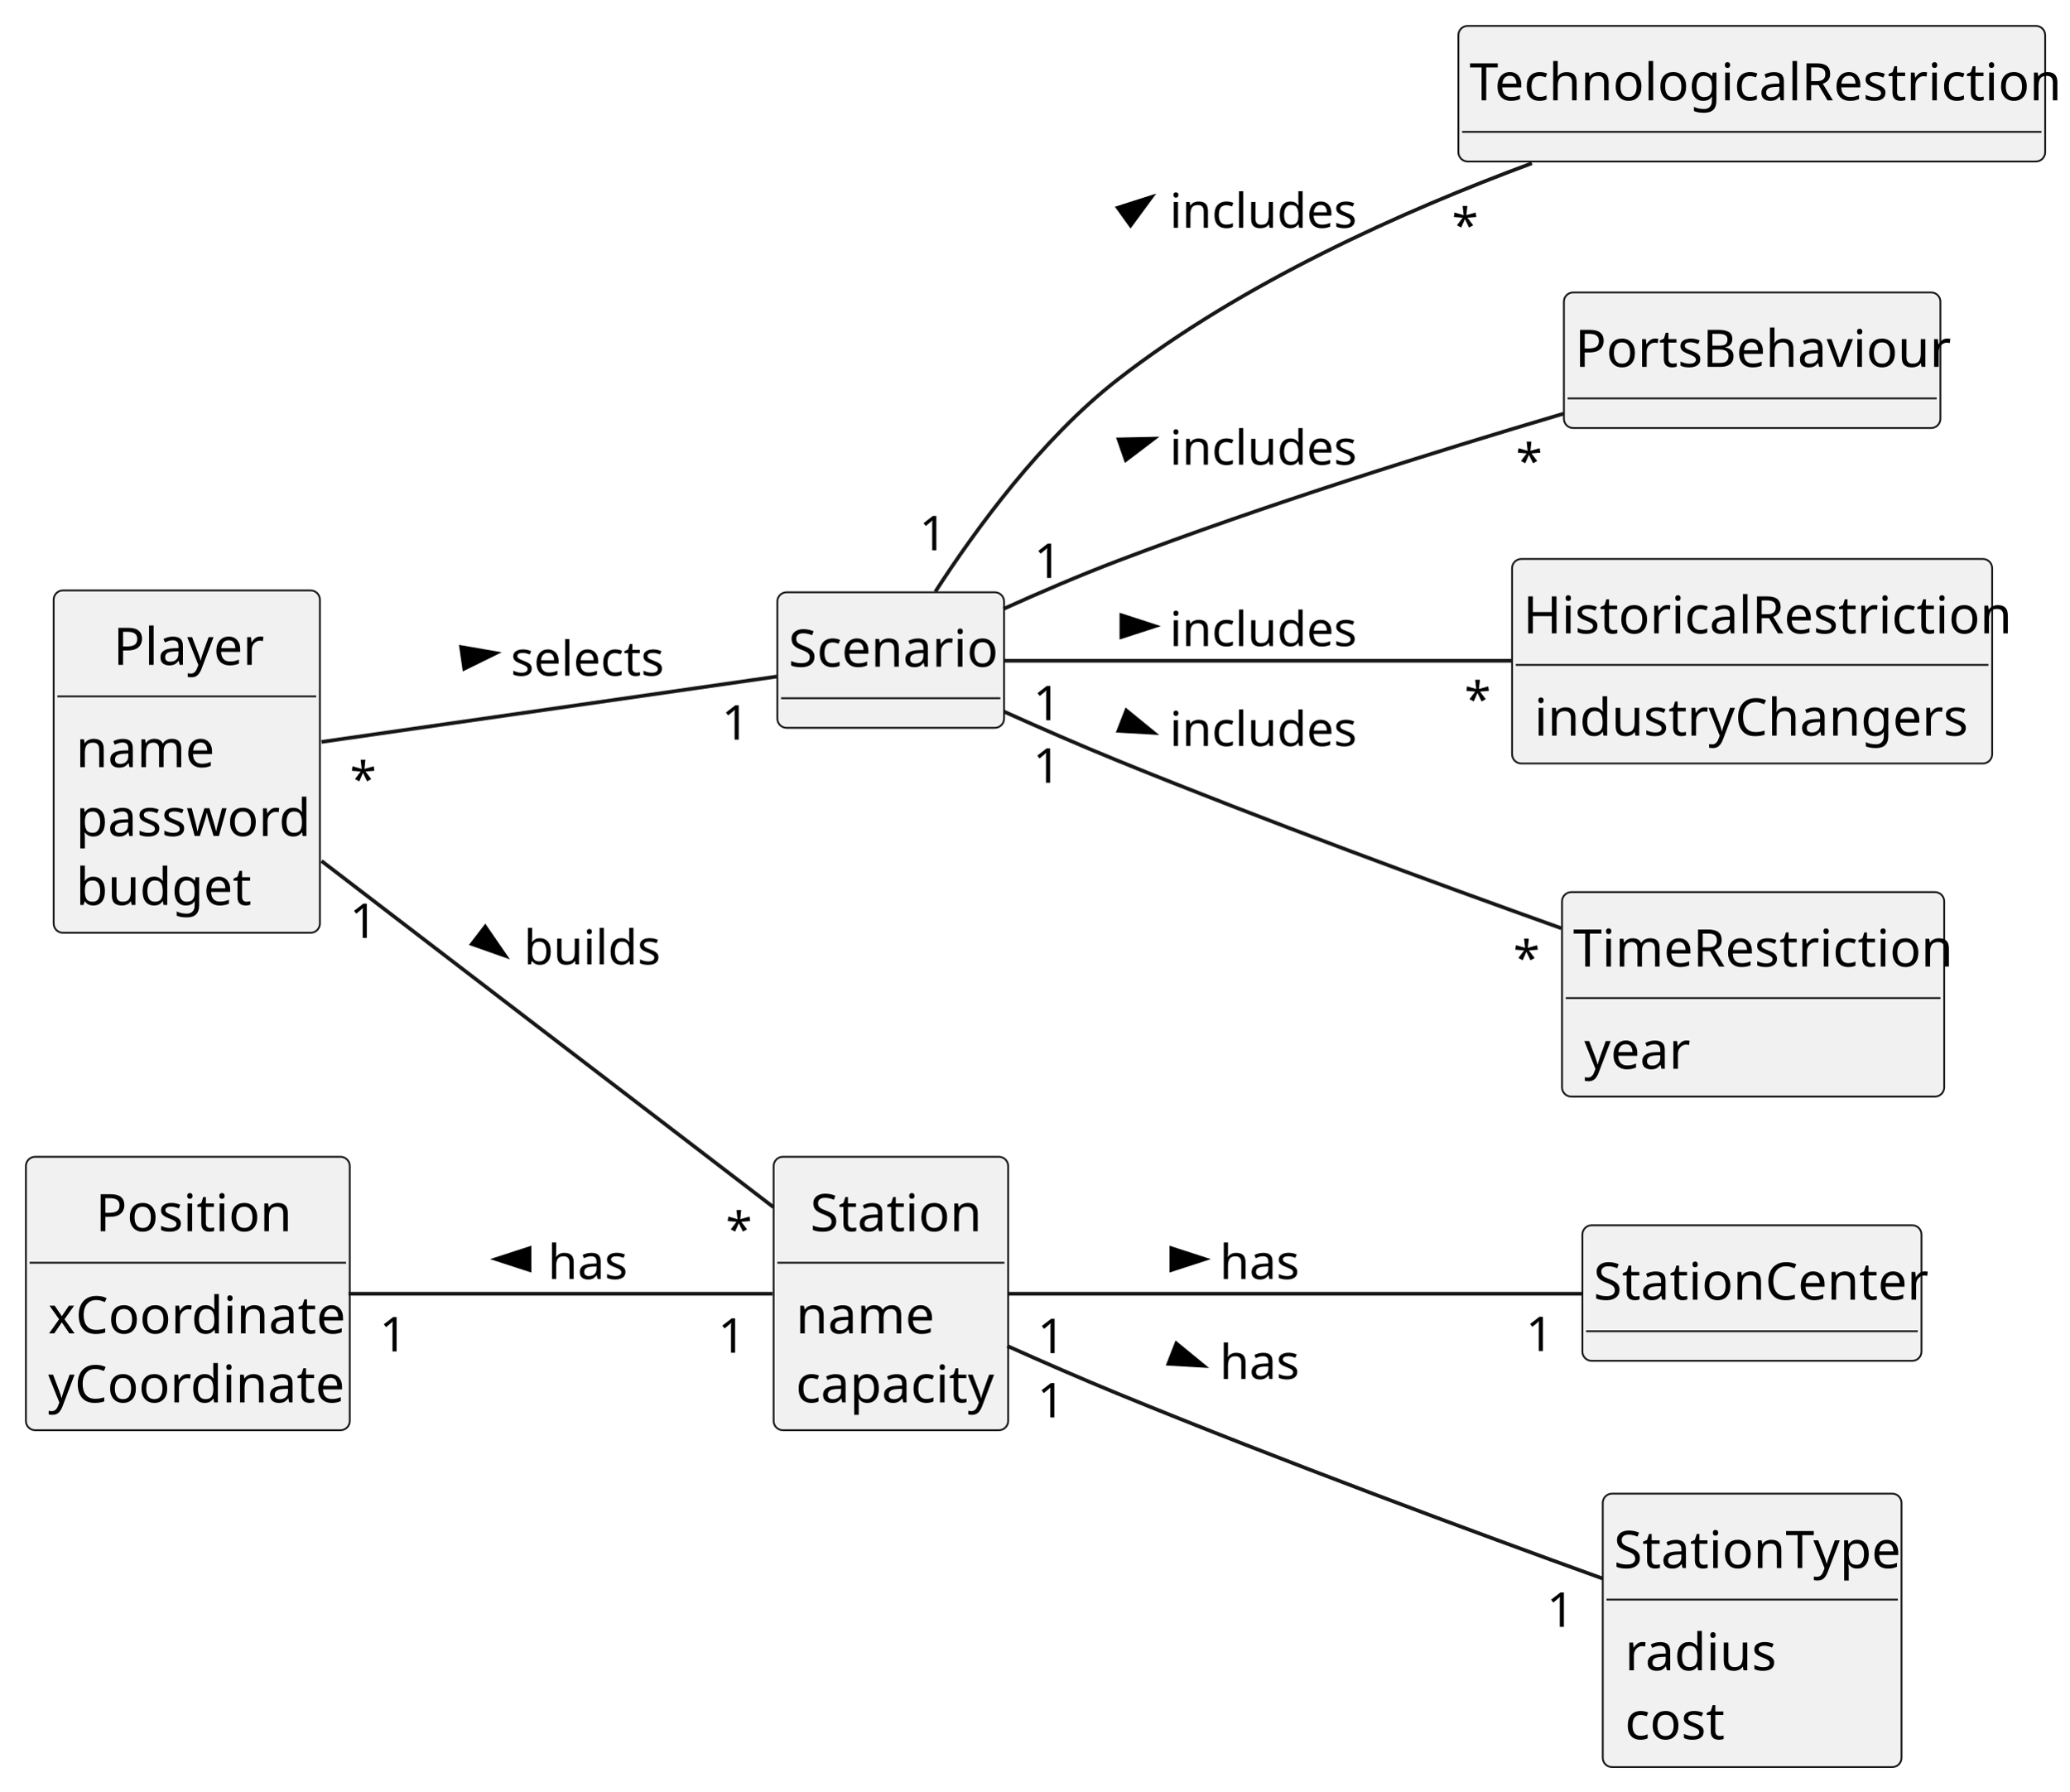
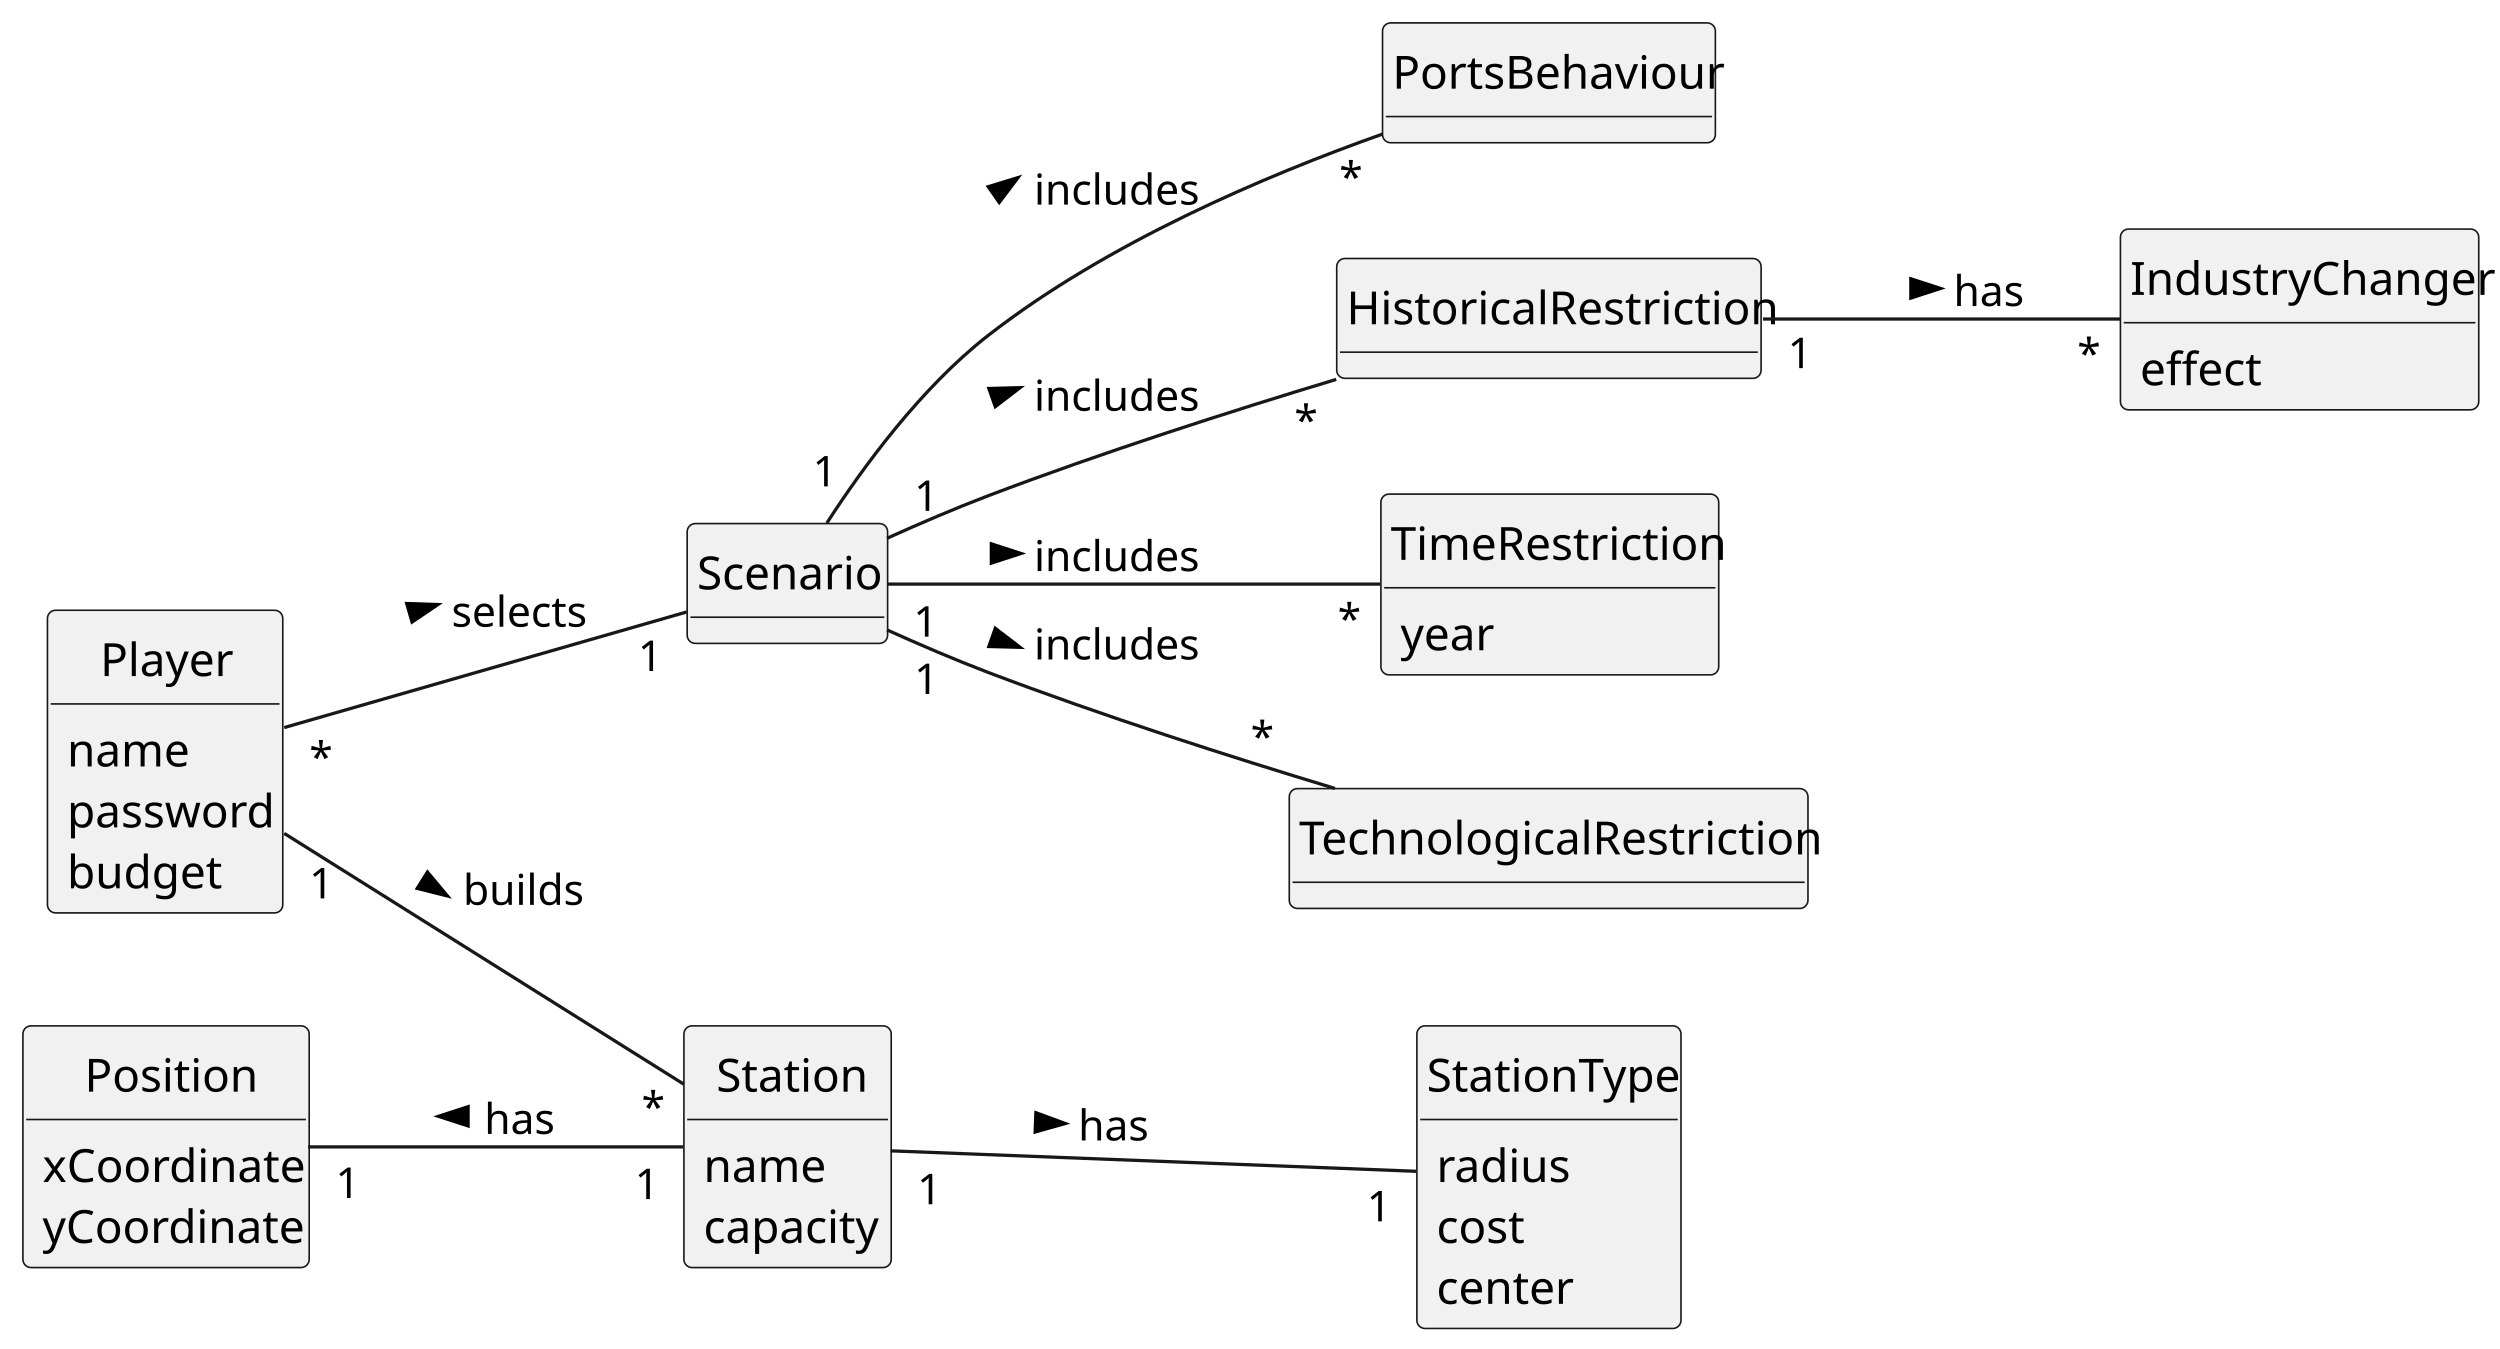
- <svg xmlns="http://www.w3.org/2000/svg" contentStyleType="text/css" height="484px" preserveAspectRatio="none" style="width:559px;height:484px;background:#FFFFFF;" version="1.1" viewBox="0 0 559 484" width="559px" zoomAndPan="magnify">
+ <svg xmlns="http://www.w3.org/2000/svg" contentStyleType="text/css" height="412px" preserveAspectRatio="none" style="width:764px;height:412px;background:#FFFFFF;" version="1.1" viewBox="0 0 764 412" width="764px" zoomAndPan="magnify">
  <defs />
  <g>
    <g id="elem_Player">
-       <rect codeLine="12" fill="#F1F1F1" height="92.484" id="Player" rx="2.5" ry="2.5" style="stroke:#181818;stroke-width:0.5;" width="71.917" x="14.5" y="159.5" />
-       <text fill="#000000" font-family="sans-serif" font-size="14" lengthAdjust="spacing" textLength="39.683" x="30.617" y="179.607">Player</text>
-       <line style="stroke:#181818;stroke-width:0.5;" x1="15.5" x2="85.417" y1="188.121" y2="188.121" />
-       <text fill="#000000" font-family="sans-serif" font-size="14" lengthAdjust="spacing" textLength="35.02" x="20.5" y="207.228">name</text>
-       <text fill="#000000" font-family="sans-serif" font-size="14" lengthAdjust="spacing" textLength="59.917" x="20.5" y="225.85">password</text>
-       <text fill="#000000" font-family="sans-serif" font-size="14" lengthAdjust="spacing" textLength="42.82" x="20.5" y="244.471">budget</text>
+       <rect codeLine="12" fill="#F1F1F1" height="92.484" id="Player" rx="2.5" ry="2.5" style="stroke:#181818;stroke-width:0.5;" width="71.917" x="14.5" y="186.5" />
+       <text fill="#000000" font-family="sans-serif" font-size="14" lengthAdjust="spacing" textLength="39.683" x="30.617" y="206.607">Player</text>
+       <line style="stroke:#181818;stroke-width:0.5;" x1="15.5" x2="85.417" y1="215.121" y2="215.121" />
+       <text fill="#000000" font-family="sans-serif" font-size="14" lengthAdjust="spacing" textLength="35.02" x="20.5" y="234.228">name</text>
+       <text fill="#000000" font-family="sans-serif" font-size="14" lengthAdjust="spacing" textLength="59.917" x="20.5" y="252.85">password</text>
+       <text fill="#000000" font-family="sans-serif" font-size="14" lengthAdjust="spacing" textLength="42.82" x="20.5" y="271.471">budget</text>
    </g>
    <g id="elem_Station">
-       <rect codeLine="18" fill="#F1F1F1" height="73.863" id="Station" rx="2.5" ry="2.5" style="stroke:#181818;stroke-width:0.5;" width="63.358" x="209" y="312.5" />
-       <text fill="#000000" font-family="sans-serif" font-size="14" lengthAdjust="spacing" textLength="43.586" x="218.886" y="332.607">Station</text>
-       <line style="stroke:#181818;stroke-width:0.5;" x1="210" x2="271.358" y1="341.121" y2="341.121" />
-       <text fill="#000000" font-family="sans-serif" font-size="14" lengthAdjust="spacing" textLength="35.02" x="215" y="360.228">name</text>
-       <text fill="#000000" font-family="sans-serif" font-size="14" lengthAdjust="spacing" textLength="51.358" x="215" y="378.85">capacity</text>
-     </g>
-     <g id="elem_StationCenter">
-       <rect codeLine="23" fill="#F1F1F1" height="36.621" id="StationCenter" rx="2.5" ry="2.5" style="stroke:#181818;stroke-width:0.5;" width="91.606" x="427.5" y="331" />
-       <text fill="#000000" font-family="sans-serif" font-size="14" lengthAdjust="spacing" textLength="85.606" x="430.5" y="351.107">StationCenter</text>
-       <line style="stroke:#181818;stroke-width:0.5;" x1="428.5" x2="518.106" y1="359.621" y2="359.621" />
+       <rect codeLine="18" fill="#F1F1F1" height="73.863" id="Station" rx="2.5" ry="2.5" style="stroke:#181818;stroke-width:0.5;" width="63.358" x="209" y="313.5" />
+       <text fill="#000000" font-family="sans-serif" font-size="14" lengthAdjust="spacing" textLength="43.586" x="218.886" y="333.607">Station</text>
+       <line style="stroke:#181818;stroke-width:0.5;" x1="210" x2="271.358" y1="342.121" y2="342.121" />
+       <text fill="#000000" font-family="sans-serif" font-size="14" lengthAdjust="spacing" textLength="35.02" x="215" y="361.228">name</text>
+       <text fill="#000000" font-family="sans-serif" font-size="14" lengthAdjust="spacing" textLength="51.358" x="215" y="379.85">capacity</text>
    </g>
    <g id="elem_StationType">
-       <rect codeLine="26" fill="#F1F1F1" height="73.863" id="StationType" rx="2.5" ry="2.5" style="stroke:#181818;stroke-width:0.5;" width="80.71" x="433" y="403.5" />
-       <text fill="#000000" font-family="sans-serif" font-size="14" lengthAdjust="spacing" textLength="74.71" x="436" y="423.607">StationType</text>
-       <line style="stroke:#181818;stroke-width:0.5;" x1="434" x2="512.71" y1="432.121" y2="432.121" />
-       <text fill="#000000" font-family="sans-serif" font-size="14" lengthAdjust="spacing" textLength="38.131" x="439" y="451.228">radius</text>
-       <text fill="#000000" font-family="sans-serif" font-size="14" lengthAdjust="spacing" textLength="25.676" x="439" y="469.85">cost</text>
+       <rect codeLine="23" fill="#F1F1F1" height="92.484" id="StationType" rx="2.5" ry="2.5" style="stroke:#181818;stroke-width:0.5;" width="80.71" x="433" y="313.5" />
+       <text fill="#000000" font-family="sans-serif" font-size="14" lengthAdjust="spacing" textLength="74.71" x="436" y="333.607">StationType</text>
+       <line style="stroke:#181818;stroke-width:0.5;" x1="434" x2="512.71" y1="342.121" y2="342.121" />
+       <text fill="#000000" font-family="sans-serif" font-size="14" lengthAdjust="spacing" textLength="38.131" x="439" y="361.228">radius</text>
+       <text fill="#000000" font-family="sans-serif" font-size="14" lengthAdjust="spacing" textLength="25.676" x="439" y="379.85">cost</text>
+       <text fill="#000000" font-family="sans-serif" font-size="14" lengthAdjust="spacing" textLength="38.91" x="439" y="398.471">center</text>
    </g>
    <g id="elem_Position">
-       <rect codeLine="31" fill="#F1F1F1" height="73.863" id="Position" rx="2.5" ry="2.5" style="stroke:#181818;stroke-width:0.5;" width="87.489" x="7" y="312.5" />
-       <text fill="#000000" font-family="sans-serif" font-size="14" lengthAdjust="spacing" textLength="49.807" x="25.841" y="332.607">Position</text>
-       <line style="stroke:#181818;stroke-width:0.5;" x1="8" x2="93.489" y1="341.121" y2="341.121" />
-       <text fill="#000000" font-family="sans-serif" font-size="14" lengthAdjust="spacing" textLength="75.489" x="13" y="360.228">xCoordinate</text>
-       <text fill="#000000" font-family="sans-serif" font-size="14" lengthAdjust="spacing" textLength="75.489" x="13" y="378.85">yCoordinate</text>
+       <rect codeLine="29" fill="#F1F1F1" height="73.863" id="Position" rx="2.5" ry="2.5" style="stroke:#181818;stroke-width:0.5;" width="87.489" x="7" y="313.5" />
+       <text fill="#000000" font-family="sans-serif" font-size="14" lengthAdjust="spacing" textLength="49.807" x="25.841" y="333.607">Position</text>
+       <line style="stroke:#181818;stroke-width:0.5;" x1="8" x2="93.489" y1="342.121" y2="342.121" />
+       <text fill="#000000" font-family="sans-serif" font-size="14" lengthAdjust="spacing" textLength="75.489" x="13" y="361.228">xCoordinate</text>
+       <text fill="#000000" font-family="sans-serif" font-size="14" lengthAdjust="spacing" textLength="75.489" x="13" y="379.85">yCoordinate</text>
    </g>
    <g id="elem_Scenario">
-       <rect codeLine="36" fill="#F1F1F1" height="36.621" id="Scenario" rx="2.5" ry="2.5" style="stroke:#181818;stroke-width:0.5;" width="61.255" x="210" y="160" />
+       <rect codeLine="34" fill="#F1F1F1" height="36.621" id="Scenario" rx="2.5" ry="2.5" style="stroke:#181818;stroke-width:0.5;" width="61.255" x="210" y="160" />
      <text fill="#000000" font-family="sans-serif" font-size="14" lengthAdjust="spacing" textLength="55.255" x="213" y="180.107">Scenario</text>
      <line style="stroke:#181818;stroke-width:0.5;" x1="211" x2="270.255" y1="188.621" y2="188.621" />
    </g>
    <g id="elem_HistoricalRestriction">
-       <rect codeLine="39" fill="#F1F1F1" height="55.242" id="HistoricalRestriction" rx="2.5" ry="2.5" style="stroke:#181818;stroke-width:0.5;" width="129.696" x="408.5" y="151" />
-       <text fill="#000000" font-family="sans-serif" font-size="14" lengthAdjust="spacing" textLength="123.696" x="411.5" y="171.107">HistoricalRestriction</text>
-       <line style="stroke:#181818;stroke-width:0.5;" x1="409.5" x2="537.196" y1="179.621" y2="179.621" />
-       <text fill="#000000" font-family="sans-serif" font-size="14" lengthAdjust="spacing" textLength="109.724" x="414.5" y="198.728">industryChangers</text>
+       <rect codeLine="37" fill="#F1F1F1" height="36.621" id="HistoricalRestriction" rx="2.5" ry="2.5" style="stroke:#181818;stroke-width:0.5;" width="129.696" x="408.5" y="79" />
+       <text fill="#000000" font-family="sans-serif" font-size="14" lengthAdjust="spacing" textLength="123.696" x="411.5" y="99.107">HistoricalRestriction</text>
+       <line style="stroke:#181818;stroke-width:0.5;" x1="409.5" x2="537.196" y1="107.621" y2="107.621" />
    </g>
    <g id="elem_TimeRestriction">
-       <rect codeLine="43" fill="#F1F1F1" height="55.242" id="TimeRestriction" rx="2.5" ry="2.5" style="stroke:#181818;stroke-width:0.5;" width="103.241" x="422" y="241" />
-       <text fill="#000000" font-family="sans-serif" font-size="14" lengthAdjust="spacing" textLength="97.241" x="425" y="261.107">TimeRestriction</text>
-       <line style="stroke:#181818;stroke-width:0.5;" x1="423" x2="524.241" y1="269.621" y2="269.621" />
-       <text fill="#000000" font-family="sans-serif" font-size="14" lengthAdjust="spacing" textLength="27.234" x="428" y="288.728">year</text>
+       <rect codeLine="40" fill="#F1F1F1" height="55.242" id="TimeRestriction" rx="2.5" ry="2.5" style="stroke:#181818;stroke-width:0.5;" width="103.241" x="422" y="151" />
+       <text fill="#000000" font-family="sans-serif" font-size="14" lengthAdjust="spacing" textLength="97.241" x="425" y="171.107">TimeRestriction</text>
+       <line style="stroke:#181818;stroke-width:0.5;" x1="423" x2="524.241" y1="179.621" y2="179.621" />
+       <text fill="#000000" font-family="sans-serif" font-size="14" lengthAdjust="spacing" textLength="27.234" x="428" y="198.728">year</text>
    </g>
    <g id="elem_TechnologicalRestriction">
-       <rect codeLine="47" fill="#F1F1F1" height="36.621" id="TechnologicalRestriction" rx="2.5" ry="2.5" style="stroke:#181818;stroke-width:0.5;" width="158.517" x="394" y="7" />
-       <text fill="#000000" font-family="sans-serif" font-size="14" lengthAdjust="spacing" textLength="152.517" x="397" y="27.107">TechnologicalRestriction</text>
-       <line style="stroke:#181818;stroke-width:0.5;" x1="395" x2="551.517" y1="35.621" y2="35.621" />
+       <rect codeLine="44" fill="#F1F1F1" height="36.621" id="TechnologicalRestriction" rx="2.5" ry="2.5" style="stroke:#181818;stroke-width:0.5;" width="158.517" x="394" y="241" />
+       <text fill="#000000" font-family="sans-serif" font-size="14" lengthAdjust="spacing" textLength="152.517" x="397" y="261.107">TechnologicalRestriction</text>
+       <line style="stroke:#181818;stroke-width:0.5;" x1="395" x2="551.517" y1="269.621" y2="269.621" />
    </g>
    <g id="elem_PortsBehaviour">
-       <rect codeLine="50" fill="#F1F1F1" height="36.621" id="PortsBehaviour" rx="2.5" ry="2.5" style="stroke:#181818;stroke-width:0.5;" width="101.717" x="422.5" y="79" />
-       <text fill="#000000" font-family="sans-serif" font-size="14" lengthAdjust="spacing" textLength="95.717" x="425.5" y="99.107">PortsBehaviour</text>
-       <line style="stroke:#181818;stroke-width:0.5;" x1="423.5" x2="523.217" y1="107.621" y2="107.621" />
+       <rect codeLine="47" fill="#F1F1F1" height="36.621" id="PortsBehaviour" rx="2.5" ry="2.5" style="stroke:#181818;stroke-width:0.5;" width="101.717" x="422.5" y="7" />
+       <text fill="#000000" font-family="sans-serif" font-size="14" lengthAdjust="spacing" textLength="95.717" x="425.5" y="27.107">PortsBehaviour</text>
+       <line style="stroke:#181818;stroke-width:0.5;" x1="423.5" x2="523.217" y1="35.621" y2="35.621" />
+     </g>
+     <g id="elem_IndustryChanger">
+       <rect codeLine="50" fill="#F1F1F1" height="55.242" id="IndustryChanger" rx="2.5" ry="2.5" style="stroke:#181818;stroke-width:0.5;" width="109.503" x="648" y="70" />
+       <text fill="#000000" font-family="sans-serif" font-size="14" lengthAdjust="spacing" textLength="103.503" x="651" y="90.107">IndustryChanger</text>
+       <line style="stroke:#181818;stroke-width:0.5;" x1="649" x2="756.503" y1="98.621" y2="98.621" />
+       <text fill="#000000" font-family="sans-serif" font-size="14" lengthAdjust="spacing" textLength="34.241" x="654" y="117.728">effect</text>
    </g>
    <g id="link_Station_StationType">
-       <path codeLine="54" d="M272.12,363.6 C281.64,367.87 292.21,372.48 302,376.5 C346.46,394.75 398.23,413.89 432.96,426.43 " fill="none" id="Station-StationType" style="stroke:#181818;stroke-width:1.0;" />
-       <polygon fill="#000000" points="325.157,368.965,317.801,362.936,315.663,368.411,325.157,368.965" style="stroke:#000000;stroke-width:1.0;" />
-       <text fill="#000000" font-family="sans-serif" font-size="13" lengthAdjust="spacing" textLength="20.96" x="329.5" y="372.528">has</text>
-       <text fill="#000000" font-family="sans-serif" font-size="13" lengthAdjust="spacing" textLength="7.23" x="280.227" y="382.904">1</text>
-       <text fill="#000000" font-family="sans-serif" font-size="13" lengthAdjust="spacing" textLength="7.23" x="417.888" y="439.471">1</text>
-     </g>
-     <g id="link_Station_StationCenter">
-       <path codeLine="55" d="M272.18,349.5 C311.94,349.5 381.6,349.5 427.39,349.5 " fill="none" id="Station-StationCenter" style="stroke:#181818;stroke-width:1.0;" />
-       <polygon fill="#000000" points="325.5,340.146,316.455,337.207,316.455,343.084,325.5,340.146" style="stroke:#000000;stroke-width:1.0;" />
-       <text fill="#000000" font-family="sans-serif" font-size="13" lengthAdjust="spacing" textLength="20.96" x="329.5" y="345.528">has</text>
-       <text fill="#000000" font-family="sans-serif" font-size="13" lengthAdjust="spacing" textLength="7.23" x="280.3" y="365.543">1</text>
-       <text fill="#000000" font-family="sans-serif" font-size="13" lengthAdjust="spacing" textLength="7.23" x="412.225" y="364.992">1</text>
+       <path codeLine="55" d="M272.18,351.7 C313.53,353.31 387.23,356.18 432.78,357.95 " fill="none" id="Station-StationType" style="stroke:#181818;stroke-width:1.0;" />
+       <polygon fill="#000000" points="325.496,343.34,316.572,340.051,316.344,345.925,325.496,343.34" style="stroke:#000000;stroke-width:1.0;" />
+       <text fill="#000000" font-family="sans-serif" font-size="13" lengthAdjust="spacing" textLength="20.96" x="329.5" y="348.528">has</text>
+       <text fill="#000000" font-family="sans-serif" font-size="13" lengthAdjust="spacing" textLength="7.23" x="280.3" y="368.021">1</text>
+       <text fill="#000000" font-family="sans-serif" font-size="13" lengthAdjust="spacing" textLength="7.23" x="417.675" y="373.242">1</text>
    </g>
    <g id="link_Player_Station">
-       <path codeLine="56" d="M86.86,232.59 C122.07,259.55 175.55,300.52 208.96,326.11 " fill="none" id="Player-Station" style="stroke:#181818;stroke-width:1.0;" />
-       <polygon fill="#000000" points="136.469,258.186,131.076,250.353,127.502,255.019,136.469,258.186" style="stroke:#000000;stroke-width:1.0;" />
-       <text fill="#000000" font-family="sans-serif" font-size="13" lengthAdjust="spacing" textLength="33.966" x="141.5" y="260.528">builds</text>
-       <text fill="#000000" font-family="sans-serif" font-size="13" lengthAdjust="spacing" textLength="7.23" x="94.488" y="253.384">1</text>
-       <text fill="#000000" font-family="sans-serif" font-size="13" lengthAdjust="spacing" textLength="5.059" x="196.054" y="336.745">*</text>
+       <path codeLine="56" d="M86.86,254.69 C122.07,276.79 175.55,310.36 208.96,331.33 " fill="none" id="Player-Station" style="stroke:#181818;stroke-width:1.0;" />
+       <polygon fill="#000000" points="136.735,273.804,130.636,266.506,127.511,271.484,136.735,273.804" style="stroke:#000000;stroke-width:1.0;" />
+       <text fill="#000000" font-family="sans-serif" font-size="13" lengthAdjust="spacing" textLength="33.966" x="141.5" y="276.528">builds</text>
+       <text fill="#000000" font-family="sans-serif" font-size="13" lengthAdjust="spacing" textLength="7.23" x="94.488" y="274.55">1</text>
+       <text fill="#000000" font-family="sans-serif" font-size="13" lengthAdjust="spacing" textLength="5.059" x="196.054" y="342.94">*</text>
    </g>
    <g id="link_Player_Scenario">
-       <path codeLine="57" d="M86.86,200.42 C122.39,195.32 176.52,187.55 209.86,182.76 " fill="none" id="Player-Scenario" style="stroke:#181818;stroke-width:1.0;" />
-       <polygon fill="#000000" points="133.949,176.435,124.578,174.811,125.414,180.63,133.949,176.435" style="stroke:#000000;stroke-width:1.0;" />
-       <text fill="#000000" font-family="sans-serif" font-size="13" lengthAdjust="spacing" textLength="40.46" x="138" y="182.528">selects</text>
-       <text fill="#000000" font-family="sans-serif" font-size="13" lengthAdjust="spacing" textLength="5.059" x="94.525" y="215.103">*</text>
-       <text fill="#000000" font-family="sans-serif" font-size="13" lengthAdjust="spacing" textLength="7.23" x="194.962" y="199.816">1</text>
+       <path codeLine="57" d="M86.86,222.34 C122.39,212.14 176.52,196.59 209.86,187.01 " fill="none" id="Player-Scenario" style="stroke:#181818;stroke-width:1.0;" />
+       <polygon fill="#000000" points="133.806,184.765,124.301,184.438,125.924,190.087,133.806,184.765" style="stroke:#000000;stroke-width:1.0;" />
+       <text fill="#000000" font-family="sans-serif" font-size="13" lengthAdjust="spacing" textLength="40.46" x="138" y="191.528">selects</text>
+       <text fill="#000000" font-family="sans-serif" font-size="13" lengthAdjust="spacing" textLength="5.059" x="94.525" y="236.023">*</text>
+       <text fill="#000000" font-family="sans-serif" font-size="13" lengthAdjust="spacing" textLength="7.23" x="194.962" y="205.049">1</text>
    </g>
    <g id="link_Position_Station">
-       <path codeLine="58" d="M94.16,349.5 C129.04,349.5 177.54,349.5 208.72,349.5 " fill="none" id="Position-Station" style="stroke:#181818;stroke-width:1.0;" />
-       <polygon fill="#000000" points="134,340.146,143.045,343.084,143.045,337.207,134,340.146" style="stroke:#000000;stroke-width:1.0;" />
-       <text fill="#000000" font-family="sans-serif" font-size="13" lengthAdjust="spacing" textLength="20.96" x="148" y="345.528">has</text>
-       <text fill="#000000" font-family="sans-serif" font-size="13" lengthAdjust="spacing" textLength="7.23" x="102.537" y="365.08">1</text>
-       <text fill="#000000" font-family="sans-serif" font-size="13" lengthAdjust="spacing" textLength="7.23" x="193.988" y="365.435">1</text>
+       <path codeLine="58" d="M94.16,350.5 C129.04,350.5 177.54,350.5 208.72,350.5 " fill="none" id="Position-Station" style="stroke:#181818;stroke-width:1.0;" />
+       <polygon fill="#000000" points="134,341.146,143.045,344.084,143.045,338.207,134,341.146" style="stroke:#000000;stroke-width:1.0;" />
+       <text fill="#000000" font-family="sans-serif" font-size="13" lengthAdjust="spacing" textLength="20.96" x="148" y="346.528">has</text>
+       <text fill="#000000" font-family="sans-serif" font-size="13" lengthAdjust="spacing" textLength="7.23" x="102.537" y="366.08">1</text>
+       <text fill="#000000" font-family="sans-serif" font-size="13" lengthAdjust="spacing" textLength="7.23" x="193.988" y="366.435">1</text>
    </g>
    <g id="link_Scenario_HistoricalRestriction">
-       <path codeLine="59" d="M271.23,178.5 C305.71,178.5 363.57,178.5 408.42,178.5 " fill="none" id="Scenario-HistoricalRestriction" style="stroke:#181818;stroke-width:1.0;" />
+       <path codeLine="59" d="M271.07,164.5 C280.82,160.1 291.79,155.38 302,151.5 C336.68,138.32 376.14,125.67 408.35,115.94 " fill="none" id="Scenario-HistoricalRestriction" style="stroke:#181818;stroke-width:1.0;" />
+       <polygon fill="#000000" points="311.714,118.478,302.206,118.724,304.166,124.265,311.714,118.478" style="stroke:#000000;stroke-width:1.0;" />
+       <text fill="#000000" font-family="sans-serif" font-size="13" lengthAdjust="spacing" textLength="47.696" x="316" y="125.528">includes</text>
+       <text fill="#000000" font-family="sans-serif" font-size="13" lengthAdjust="spacing" textLength="7.23" x="279.372" y="156.126">1</text>
+       <text fill="#000000" font-family="sans-serif" font-size="13" lengthAdjust="spacing" textLength="5.059" x="395.549" y="133.122">*</text>
+     </g>
+     <g id="link_Scenario_TechnologicalRestriction">
+       <path codeLine="60" d="M271.07,192.5 C280.82,196.9 291.79,201.62 302,205.5 C336.54,218.63 375.81,231.22 407.95,240.94 " fill="none" id="Scenario-TechnologicalRestriction" style="stroke:#181818;stroke-width:1.0;" />
+       <polygon fill="#000000" points="311.714,197.814,304.167,192.025,302.206,197.567,311.714,197.814" style="stroke:#000000;stroke-width:1.0;" />
+       <text fill="#000000" font-family="sans-serif" font-size="13" lengthAdjust="spacing" textLength="47.696" x="316" y="201.528">includes</text>
+       <text fill="#000000" font-family="sans-serif" font-size="13" lengthAdjust="spacing" textLength="7.23" x="279.372" y="212.094">1</text>
+       <text fill="#000000" font-family="sans-serif" font-size="13" lengthAdjust="spacing" textLength="5.059" x="382.193" y="229.784">*</text>
+     </g>
+     <g id="link_Scenario_TimeRestriction">
+       <path codeLine="61" d="M271.23,178.5 C309.24,178.5 375.67,178.5 421.76,178.5 " fill="none" id="Scenario-TimeRestriction" style="stroke:#181818;stroke-width:1.0;" />
      <polygon fill="#000000" points="312,169.145,302.955,166.207,302.955,172.084,312,169.145" style="stroke:#000000;stroke-width:1.0;" />
      <text fill="#000000" font-family="sans-serif" font-size="13" lengthAdjust="spacing" textLength="47.696" x="316" y="174.528">includes</text>
      <text fill="#000000" font-family="sans-serif" font-size="13" lengthAdjust="spacing" textLength="7.23" x="279.143" y="194.571">1</text>
-       <text fill="#000000" font-family="sans-serif" font-size="13" lengthAdjust="spacing" textLength="5.059" x="395.627" y="193.514">*</text>
-     </g>
-     <g id="link_Scenario_TechnologicalRestriction">
-       <path codeLine="60" d="M252.69,159.84 C263.54,143.03 281.37,118.55 302,102.5 C335.45,76.47 379.1,56.97 413.86,44.1 " fill="none" id="Scenario-TechnologicalRestriction" style="stroke:#181818;stroke-width:1.0;" />
-       <polygon fill="#000000" points="311.061,53.229,302,56.118,305.429,60.892,311.061,53.229" style="stroke:#000000;stroke-width:1.0;" />
-       <text fill="#000000" font-family="sans-serif" font-size="13" lengthAdjust="spacing" textLength="47.696" x="316" y="61.528">includes</text>
-       <text fill="#000000" font-family="sans-serif" font-size="13" lengthAdjust="spacing" textLength="7.23" x="248.347" y="148.653">1</text>
-       <text fill="#000000" font-family="sans-serif" font-size="13" lengthAdjust="spacing" textLength="5.059" x="392.233" y="65.501">*</text>
-     </g>
-     <g id="link_Scenario_TimeRestriction">
-       <path codeLine="61" d="M271.18,192.21 C280.94,196.6 291.88,201.38 302,205.5 C341.89,221.75 387.72,238.58 421.81,250.76 " fill="none" id="Scenario-TimeRestriction" style="stroke:#181818;stroke-width:1.0;" />
-       <polygon fill="#000000" points="311.66,197.957,304.295,191.941,302.165,197.419,311.66,197.957" style="stroke:#000000;stroke-width:1.0;" />
-       <text fill="#000000" font-family="sans-serif" font-size="13" lengthAdjust="spacing" textLength="47.696" x="316" y="201.528">includes</text>
-       <text fill="#000000" font-family="sans-serif" font-size="13" lengthAdjust="spacing" textLength="7.23" x="279.081" y="211.452">1</text>
-       <text fill="#000000" font-family="sans-serif" font-size="13" lengthAdjust="spacing" textLength="5.059" x="408.837" y="263.435">*</text>
+       <text fill="#000000" font-family="sans-serif" font-size="13" lengthAdjust="spacing" textLength="5.059" x="408.78" y="193.78">*</text>
    </g>
    <g id="link_Scenario_PortsBehaviour">
-       <path codeLine="62" d="M271.07,164.5 C280.82,160.1 291.79,155.38 302,151.5 C341.91,136.33 388.13,121.88 422.38,111.75 " fill="none" id="Scenario-PortsBehaviour" style="stroke:#181818;stroke-width:1.0;" />
-       <polygon fill="#000000" points="311.721,118.5,302.213,118.702,304.148,124.252,311.721,118.5" style="stroke:#000000;stroke-width:1.0;" />
-       <text fill="#000000" font-family="sans-serif" font-size="13" lengthAdjust="spacing" textLength="47.696" x="316" y="125.528">includes</text>
-       <text fill="#000000" font-family="sans-serif" font-size="13" lengthAdjust="spacing" textLength="7.23" x="279.372" y="156.126">1</text>
-       <text fill="#000000" font-family="sans-serif" font-size="13" lengthAdjust="spacing" textLength="5.059" x="409.53" y="129.169">*</text>
+       <path codeLine="62" d="M252.69,159.84 C263.54,143.03 281.37,118.55 302,102.5 C338.27,74.27 386.53,53.73 422.45,40.99 " fill="none" id="Scenario-PortsBehaviour" style="stroke:#181818;stroke-width:1.0;" />
+       <polygon fill="#000000" points="311.096,54.278,302.001,57.058,305.372,61.873,311.096,54.278" style="stroke:#000000;stroke-width:1.0;" />
+       <text fill="#000000" font-family="sans-serif" font-size="13" lengthAdjust="spacing" textLength="47.696" x="316" y="62.528">includes</text>
+       <text fill="#000000" font-family="sans-serif" font-size="13" lengthAdjust="spacing" textLength="7.23" x="248.347" y="148.653">1</text>
+       <text fill="#000000" font-family="sans-serif" font-size="13" lengthAdjust="spacing" textLength="5.059" x="409.276" y="58.743">*</text>
+     </g>
+     <g id="link_HistoricalRestriction_IndustryChanger">
+       <path codeLine="63" d="M538.78,97.5 C573.21,97.5 615.14,97.5 647.88,97.5 " fill="none" id="HistoricalRestriction-IndustryChanger" style="stroke:#181818;stroke-width:1.0;" />
+       <polygon fill="#000000" points="593,88.145,583.955,85.207,583.955,91.084,593,88.145" style="stroke:#000000;stroke-width:1.0;" />
+       <text fill="#000000" font-family="sans-serif" font-size="13" lengthAdjust="spacing" textLength="20.96" x="597" y="93.528">has</text>
+       <text fill="#000000" font-family="sans-serif" font-size="13" lengthAdjust="spacing" textLength="7.23" x="546.332" y="112.495">1</text>
+       <text fill="#000000" font-family="sans-serif" font-size="13" lengthAdjust="spacing" textLength="5.059" x="634.816" y="112.727">*</text>
    </g>
  </g>
</svg>
